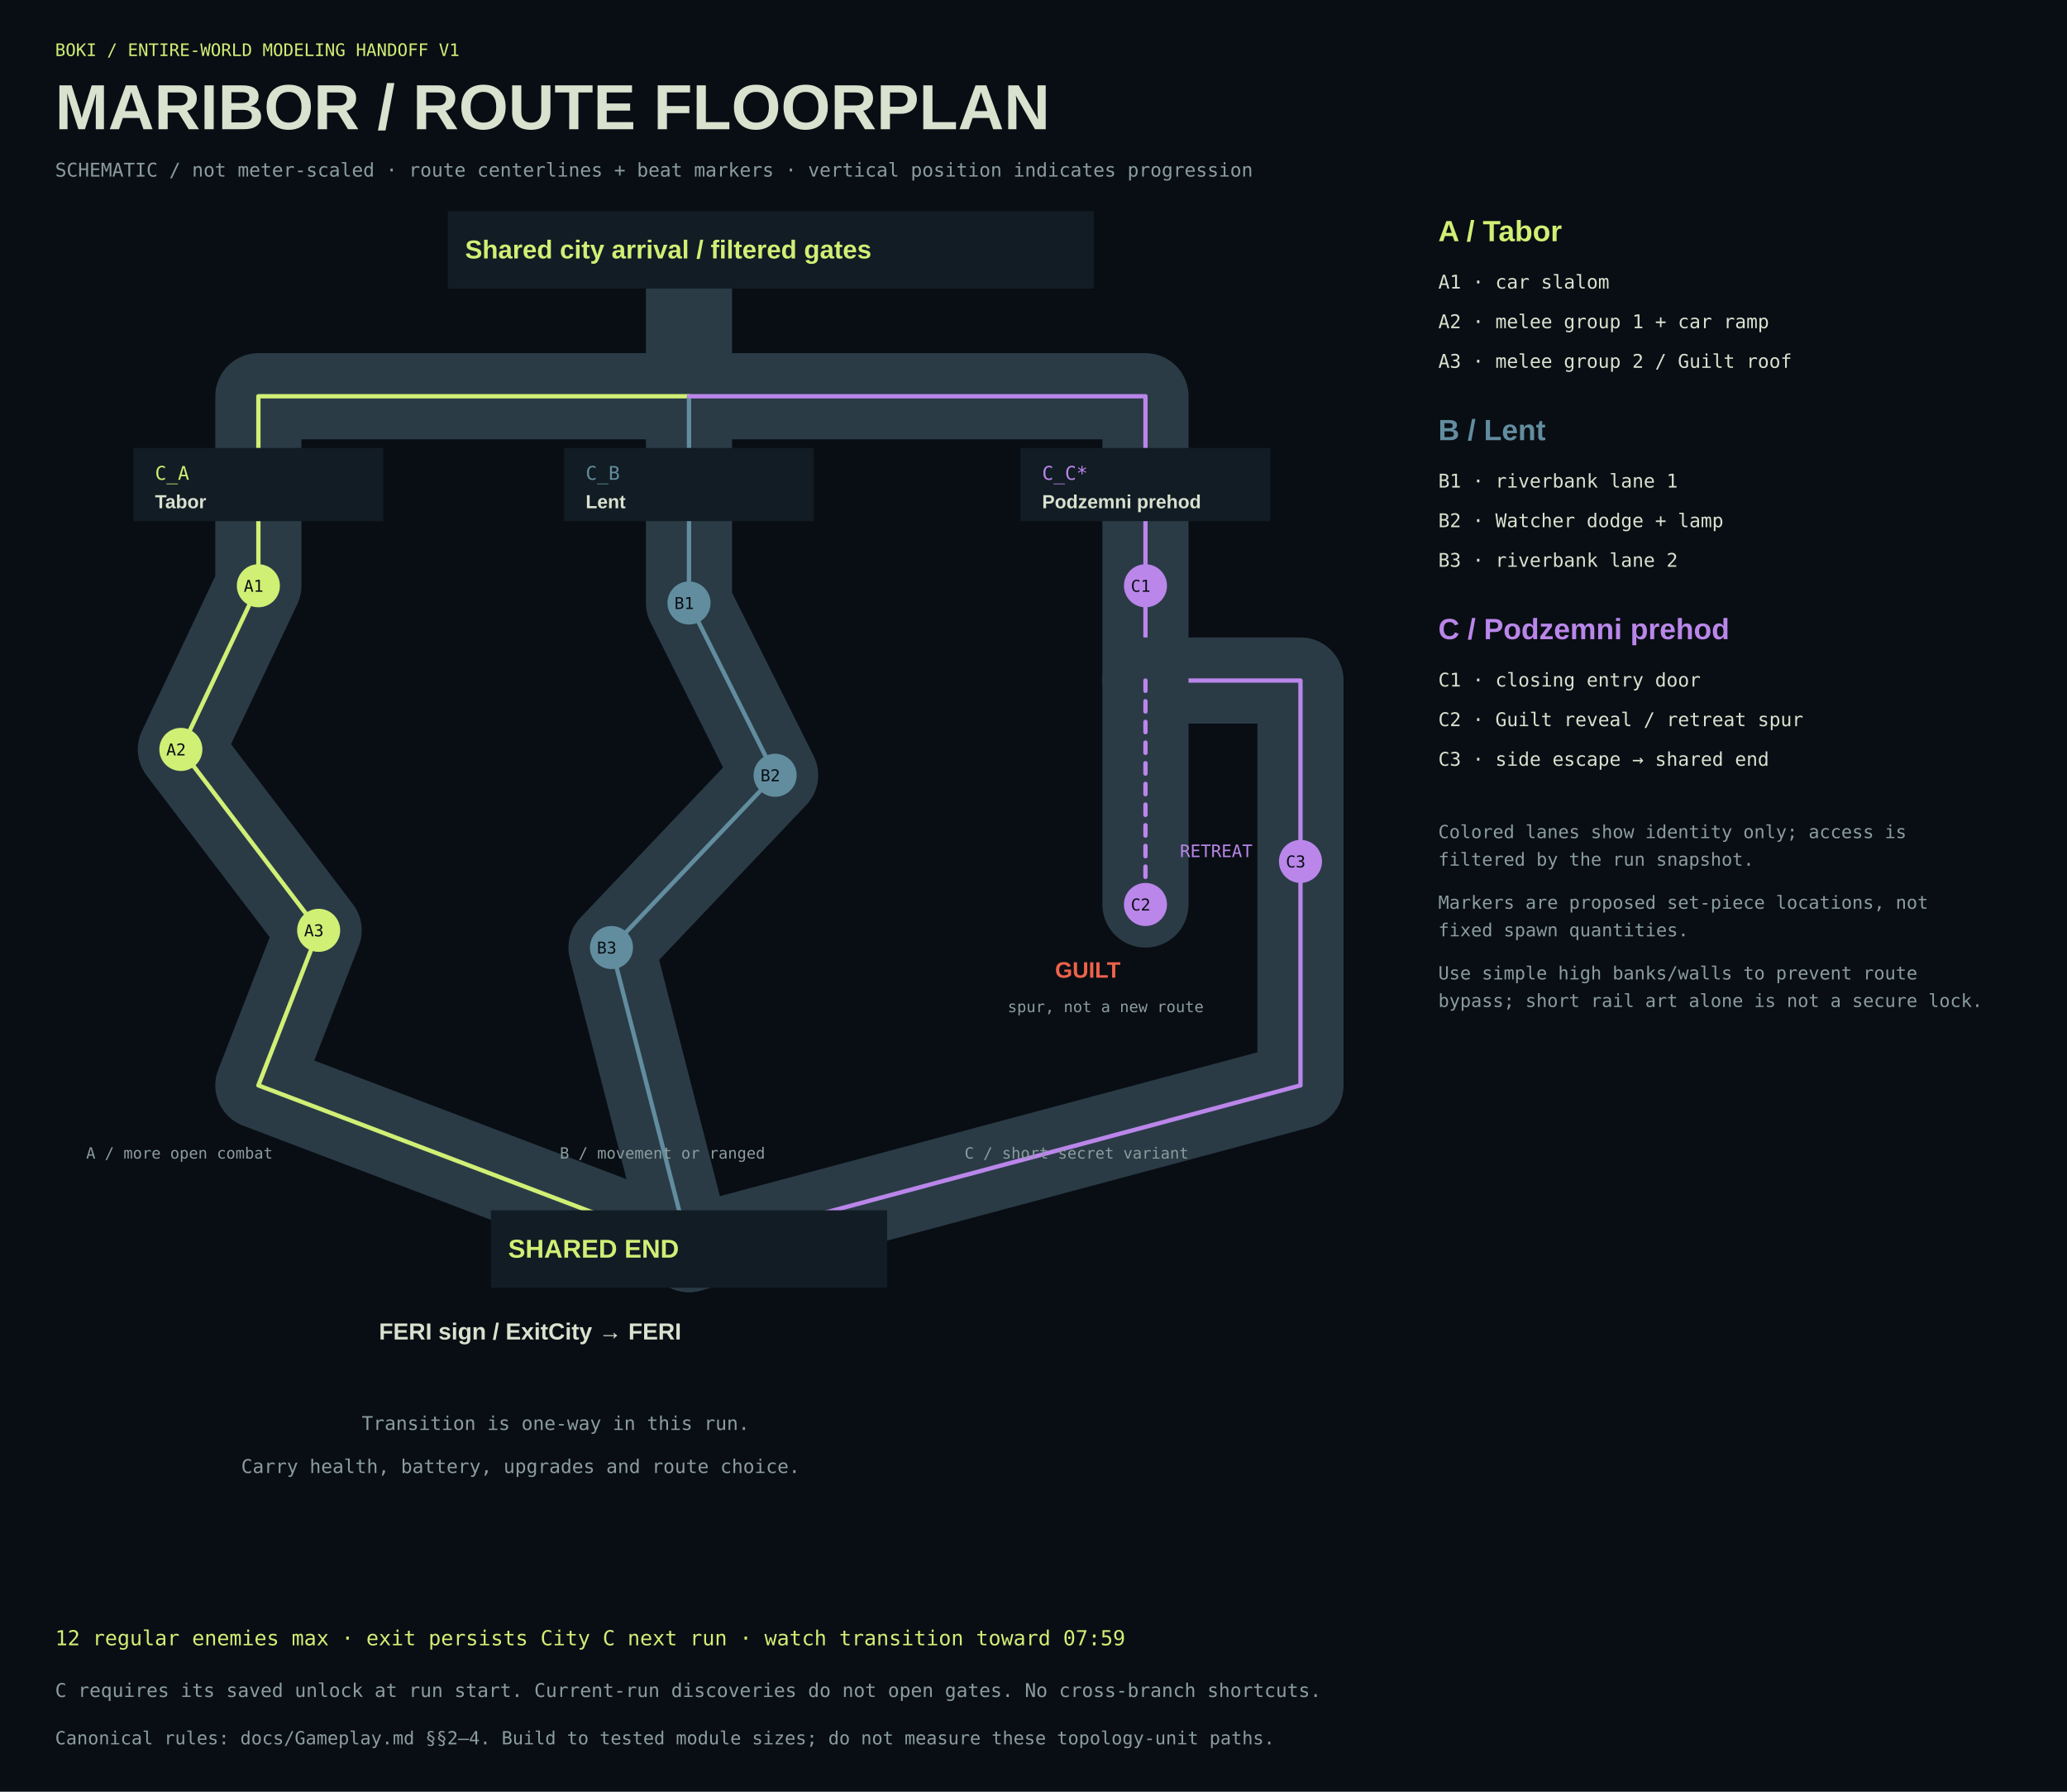
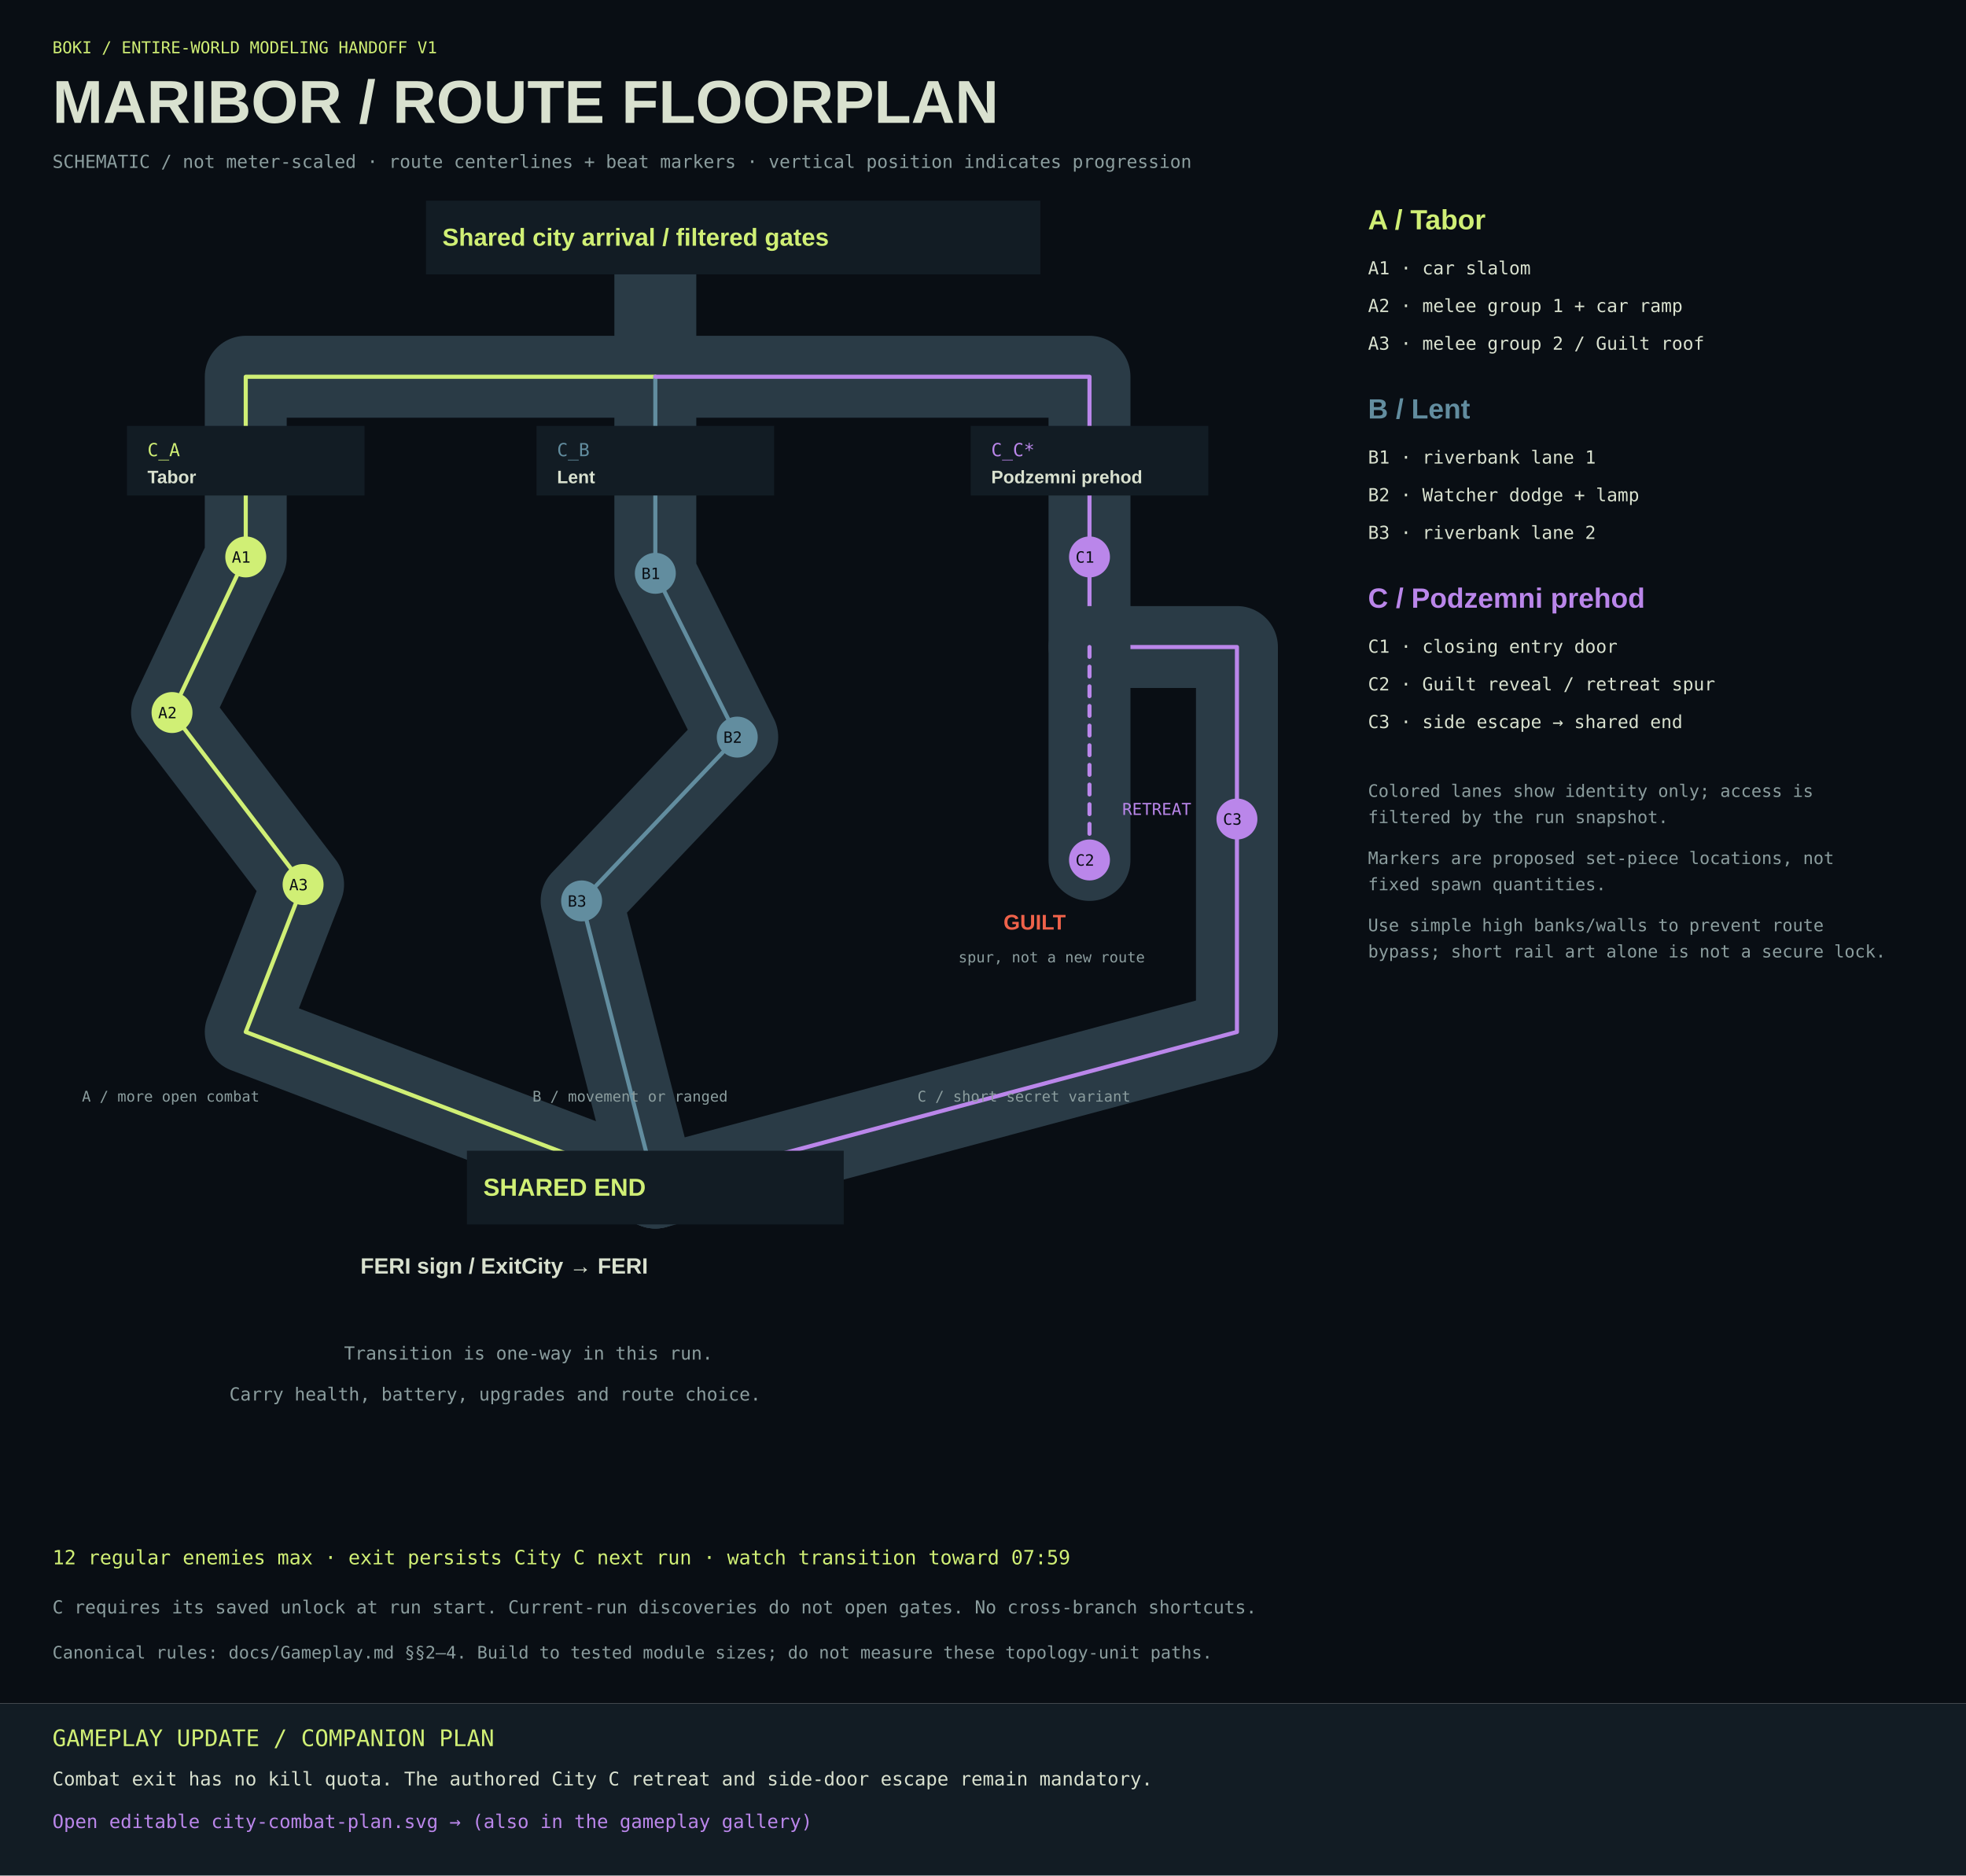
- <svg xmlns="http://www.w3.org/2000/svg" width="2400" height="2080" viewBox="0 0 2400 2080">
+ <svg xmlns="http://www.w3.org/2000/svg" width="2400" height="2290" viewBox="0 0 2400 2290">
  <rect x="0" y="0" width="2400" height="2080" fill="#090E14" />
  <text x="64" y="65" font-size="20" fill="#D0EF75" font-family="Menlo,monospace" font-weight="400">BOKI / ENTIRE-WORLD MODELING HANDOFF V1</text>
  <text x="64" y="150" font-size="74" fill="#D9E1CF" font-family="Avenir Next Condensed,Arial" font-weight="800">MARIBOR / ROUTE FLOORPLAN</text>
  <text x="64" y="205" font-size="22" fill="#8B9D9E" font-family="Menlo,monospace" font-weight="400">SCHEMATIC / not meter-scaled · route centerlines + beat markers · vertical position indicates progression</text>
  <path d="M 800 330 L 800 460" fill="none" stroke="#2A3B46" stroke-width="100" stroke-linecap="round" stroke-linejoin="round" />
  <path d="M 800 460 L 300 460 L 300 680 L 210 870 L 370 1080 L 300 1260 L 800 1450" fill="none" stroke="#2A3B46" stroke-width="100" stroke-linecap="round" stroke-linejoin="round" />
  <path d="M 800 460 L 800 700 L 900 900 L 710 1100 L 800 1450" fill="none" stroke="#2A3B46" stroke-width="100" stroke-linecap="round" stroke-linejoin="round" />
  <path d="M 800 460 L 1330 460 L 1330 790 L 1510 790 L 1510 1260 L 800 1450" fill="none" stroke="#2A3B46" stroke-width="100" stroke-linecap="round" stroke-linejoin="round" />
  <path d="M 800 460 L 300 460 L 300 680 L 210 870 L 370 1080 L 300 1260 L 800 1450" fill="none" stroke="#D0EF75" stroke-width="5" stroke-linecap="round" stroke-linejoin="round" />
  <path d="M 800 460 L 800 700 L 900 900 L 710 1100 L 800 1450" fill="none" stroke="#628D9F" stroke-width="5" stroke-linecap="round" stroke-linejoin="round" />
  <path d="M 800 460 L 1330 460 L 1330 790 L 1510 790 L 1510 1260 L 800 1450" fill="none" stroke="#BA86EA" stroke-width="5" stroke-linecap="round" stroke-linejoin="round" />
  <path d="M 1330 790 L 1330 1050" fill="none" stroke="#2A3B46" stroke-width="100" stroke-linecap="round" stroke-linejoin="round" />
  <path d="M 1330 790 L 1330 1050" fill="none" stroke="#BA86EA" stroke-width="5" stroke-linecap="round" stroke-linejoin="round" stroke-dasharray="12 12" />
  <circle cx="1330" cy="1050" r="22" fill="#EF624A" />
  <text x="1225" y="1135" font-size="26" fill="#EF624A" font-family="Avenir Next Condensed,Arial" font-weight="800">GUILT</text>
  <text x="1370" y="995" font-size="20" fill="#BA86EA" font-family="Menlo,monospace" font-weight="400">RETREAT</text>
  <text x="1170" y="1175" font-size="18" fill="#8B9D9E" font-family="Menlo,monospace" font-weight="400">spur, not a new route</text>
  <rect x="520" y="245" width="750" height="90" fill="#121C24" />
  <text x="540" y="300" font-size="30" fill="#D0EF75" font-family="Avenir Next Condensed,Arial" font-weight="800">Shared city arrival / filtered gates</text>
  <rect x="570" y="1405" width="460" height="90" fill="#121C24" />
  <text x="590" y="1460" font-size="30" fill="#D0EF75" font-family="Avenir Next Condensed,Arial" font-weight="800">SHARED END</text>
  <text x="440" y="1555" font-size="27" fill="#D9E1CF" font-family="Avenir Next Condensed,Arial" font-weight="800">FERI sign / ExitCity → FERI</text>
  <rect x="155" y="520" width="290" height="85" fill="#121C24" />
  <text x="180" y="557" font-size="22" fill="#D0EF75" font-family="Menlo,monospace" font-weight="400">C_A</text>
  <text x="180" y="590" font-size="22" fill="#D9E1CF" font-family="Avenir Next Condensed,Arial" font-weight="800">Tabor</text>
  <rect x="655" y="520" width="290" height="85" fill="#121C24" />
  <text x="680" y="557" font-size="22" fill="#628D9F" font-family="Menlo,monospace" font-weight="400">C_B</text>
  <text x="680" y="590" font-size="22" fill="#D9E1CF" font-family="Avenir Next Condensed,Arial" font-weight="800">Lent</text>
  <rect x="1185" y="520" width="290" height="85" fill="#121C24" />
  <text x="1210" y="557" font-size="22" fill="#BA86EA" font-family="Menlo,monospace" font-weight="400">C_C*</text>
  <text x="1210" y="590" font-size="22" fill="#D9E1CF" font-family="Avenir Next Condensed,Arial" font-weight="800">Podzemni prehod</text>
  <circle cx="300" cy="680" r="25" fill="#D0EF75" />
  <text x="283" y="687" font-size="19" fill="#090E14" font-family="Menlo,monospace" font-weight="400">A1</text>
  <circle cx="210" cy="870" r="25" fill="#D0EF75" />
  <text x="193" y="877" font-size="19" fill="#090E14" font-family="Menlo,monospace" font-weight="400">A2</text>
  <circle cx="370" cy="1080" r="25" fill="#D0EF75" />
  <text x="353" y="1087" font-size="19" fill="#090E14" font-family="Menlo,monospace" font-weight="400">A3</text>
  <circle cx="800" cy="700" r="25" fill="#628D9F" />
  <text x="783" y="707" font-size="19" fill="#090E14" font-family="Menlo,monospace" font-weight="400">B1</text>
  <circle cx="900" cy="900" r="25" fill="#628D9F" />
  <text x="883" y="907" font-size="19" fill="#090E14" font-family="Menlo,monospace" font-weight="400">B2</text>
  <circle cx="710" cy="1100" r="25" fill="#628D9F" />
  <text x="693" y="1107" font-size="19" fill="#090E14" font-family="Menlo,monospace" font-weight="400">B3</text>
  <circle cx="1330" cy="680" r="25" fill="#BA86EA" />
  <text x="1313" y="687" font-size="19" fill="#090E14" font-family="Menlo,monospace" font-weight="400">C1</text>
  <circle cx="1330" cy="1050" r="25" fill="#BA86EA" />
  <text x="1313" y="1057" font-size="19" fill="#090E14" font-family="Menlo,monospace" font-weight="400">C2</text>
  <circle cx="1510" cy="1000" r="25" fill="#BA86EA" />
  <text x="1493" y="1007" font-size="19" fill="#090E14" font-family="Menlo,monospace" font-weight="400">C3</text>
  <text x="100" y="1345" font-size="18" fill="#8B9D9E" font-family="Menlo,monospace" font-weight="400">A / more open combat</text>
  <text x="650" y="1345" font-size="18" fill="#8B9D9E" font-family="Menlo,monospace" font-weight="400">B / movement or ranged</text>
  <text x="1120" y="1345" font-size="18" fill="#8B9D9E" font-family="Menlo,monospace" font-weight="400">C / short secret variant</text>
  <text x="1670" y="280" font-size="34" fill="#D0EF75" font-family="Avenir Next Condensed,Arial" font-weight="800">A / Tabor</text>
  <text x="1670" y="335" font-size="22" fill="#D9E1CF" font-family="Menlo,monospace" font-weight="400">A1 · car slalom</text>
  <text x="1670" y="381" font-size="22" fill="#D9E1CF" font-family="Menlo,monospace" font-weight="400">A2 · melee group 1 + car ramp</text>
  <text x="1670" y="427" font-size="22" fill="#D9E1CF" font-family="Menlo,monospace" font-weight="400">A3 · melee group 2 / Guilt roof</text>
  <text x="1670" y="511" font-size="34" fill="#628D9F" font-family="Avenir Next Condensed,Arial" font-weight="800">B / Lent</text>
  <text x="1670" y="566" font-size="22" fill="#D9E1CF" font-family="Menlo,monospace" font-weight="400">B1 · riverbank lane 1</text>
  <text x="1670" y="612" font-size="22" fill="#D9E1CF" font-family="Menlo,monospace" font-weight="400">B2 · Watcher dodge + lamp</text>
  <text x="1670" y="658" font-size="22" fill="#D9E1CF" font-family="Menlo,monospace" font-weight="400">B3 · riverbank lane 2</text>
  <text x="1670" y="742" font-size="34" fill="#BA86EA" font-family="Avenir Next Condensed,Arial" font-weight="800">C / Podzemni prehod</text>
  <text x="1670" y="797" font-size="22" fill="#D9E1CF" font-family="Menlo,monospace" font-weight="400">C1 · closing entry door</text>
  <text x="1670" y="843" font-size="22" fill="#D9E1CF" font-family="Menlo,monospace" font-weight="400">C2 · Guilt reveal / retreat spur</text>
  <text x="1670" y="889" font-size="22" fill="#D9E1CF" font-family="Menlo,monospace" font-weight="400">C3 · side escape → shared end</text>
  <text x="1670" y="973" font-size="21" fill="#8B9D9E" font-family="Menlo,monospace" font-weight="400">Colored lanes show identity only; access is</text>
  <text x="1670" y="1005" font-size="21" fill="#8B9D9E" font-family="Menlo,monospace" font-weight="400">filtered by the run snapshot.</text>
  <text x="1670" y="1055" font-size="21" fill="#8B9D9E" font-family="Menlo,monospace" font-weight="400">Markers are proposed set-piece locations, not</text>
  <text x="1670" y="1087" font-size="21" fill="#8B9D9E" font-family="Menlo,monospace" font-weight="400">fixed spawn quantities.</text>
  <text x="1670" y="1137" font-size="21" fill="#8B9D9E" font-family="Menlo,monospace" font-weight="400">Use simple high banks/walls to prevent route</text>
  <text x="1670" y="1169" font-size="21" fill="#8B9D9E" font-family="Menlo,monospace" font-weight="400">bypass; short rail art alone is not a secure lock.</text>
  <text x="420" y="1660" font-size="22" fill="#8B9D9E" font-family="Menlo,monospace" font-weight="400">Transition is one-way in this run.</text>
  <text x="280" y="1710" font-size="22" fill="#8B9D9E" font-family="Menlo,monospace" font-weight="400">Carry health, battery, upgrades and route choice.</text>
  <text x="64" y="1910" font-size="24" fill="#D0EF75" font-family="Menlo,monospace" font-weight="400">12 regular enemies max · exit persists City C next run · watch transition toward 07:59</text>
  <text x="64" y="1970" font-size="22" fill="#8B9D9E" font-family="Menlo,monospace" font-weight="400">C requires its saved unlock at run start. Current-run discoveries do not open gates. No cross-branch shortcuts.</text>
  <text x="64" y="2025" font-size="21" fill="#8B9D9E" font-family="Menlo,monospace" font-weight="400">Canonical rules: docs/Gameplay.md §§2–4. Build to tested module sizes; do not measure these topology-unit paths.</text>
+   <rect x="0" y="2080" width="2400" height="210" fill="#121c24" />
+   <text x="64" y="2132" fill="#d0ef75" font-size="28" font-family="monospace">GAMEPLAY UPDATE / COMPANION PLAN</text>
+   <text x="64" y="2180" fill="#d9e1cf" font-size="23" font-family="monospace">Combat exit has no kill quota. The authored City C retreat and side-door escape remain mandatory.</text>
+   <a href="../../gameplay-mocks-v2/sheets/city-combat-plan.svg">
+     <text x="64" y="2232" fill="#ba86ea" font-size="23" font-family="monospace">Open editable city-combat-plan.svg → (also in the gameplay gallery)</text>
+   </a>
</svg>
